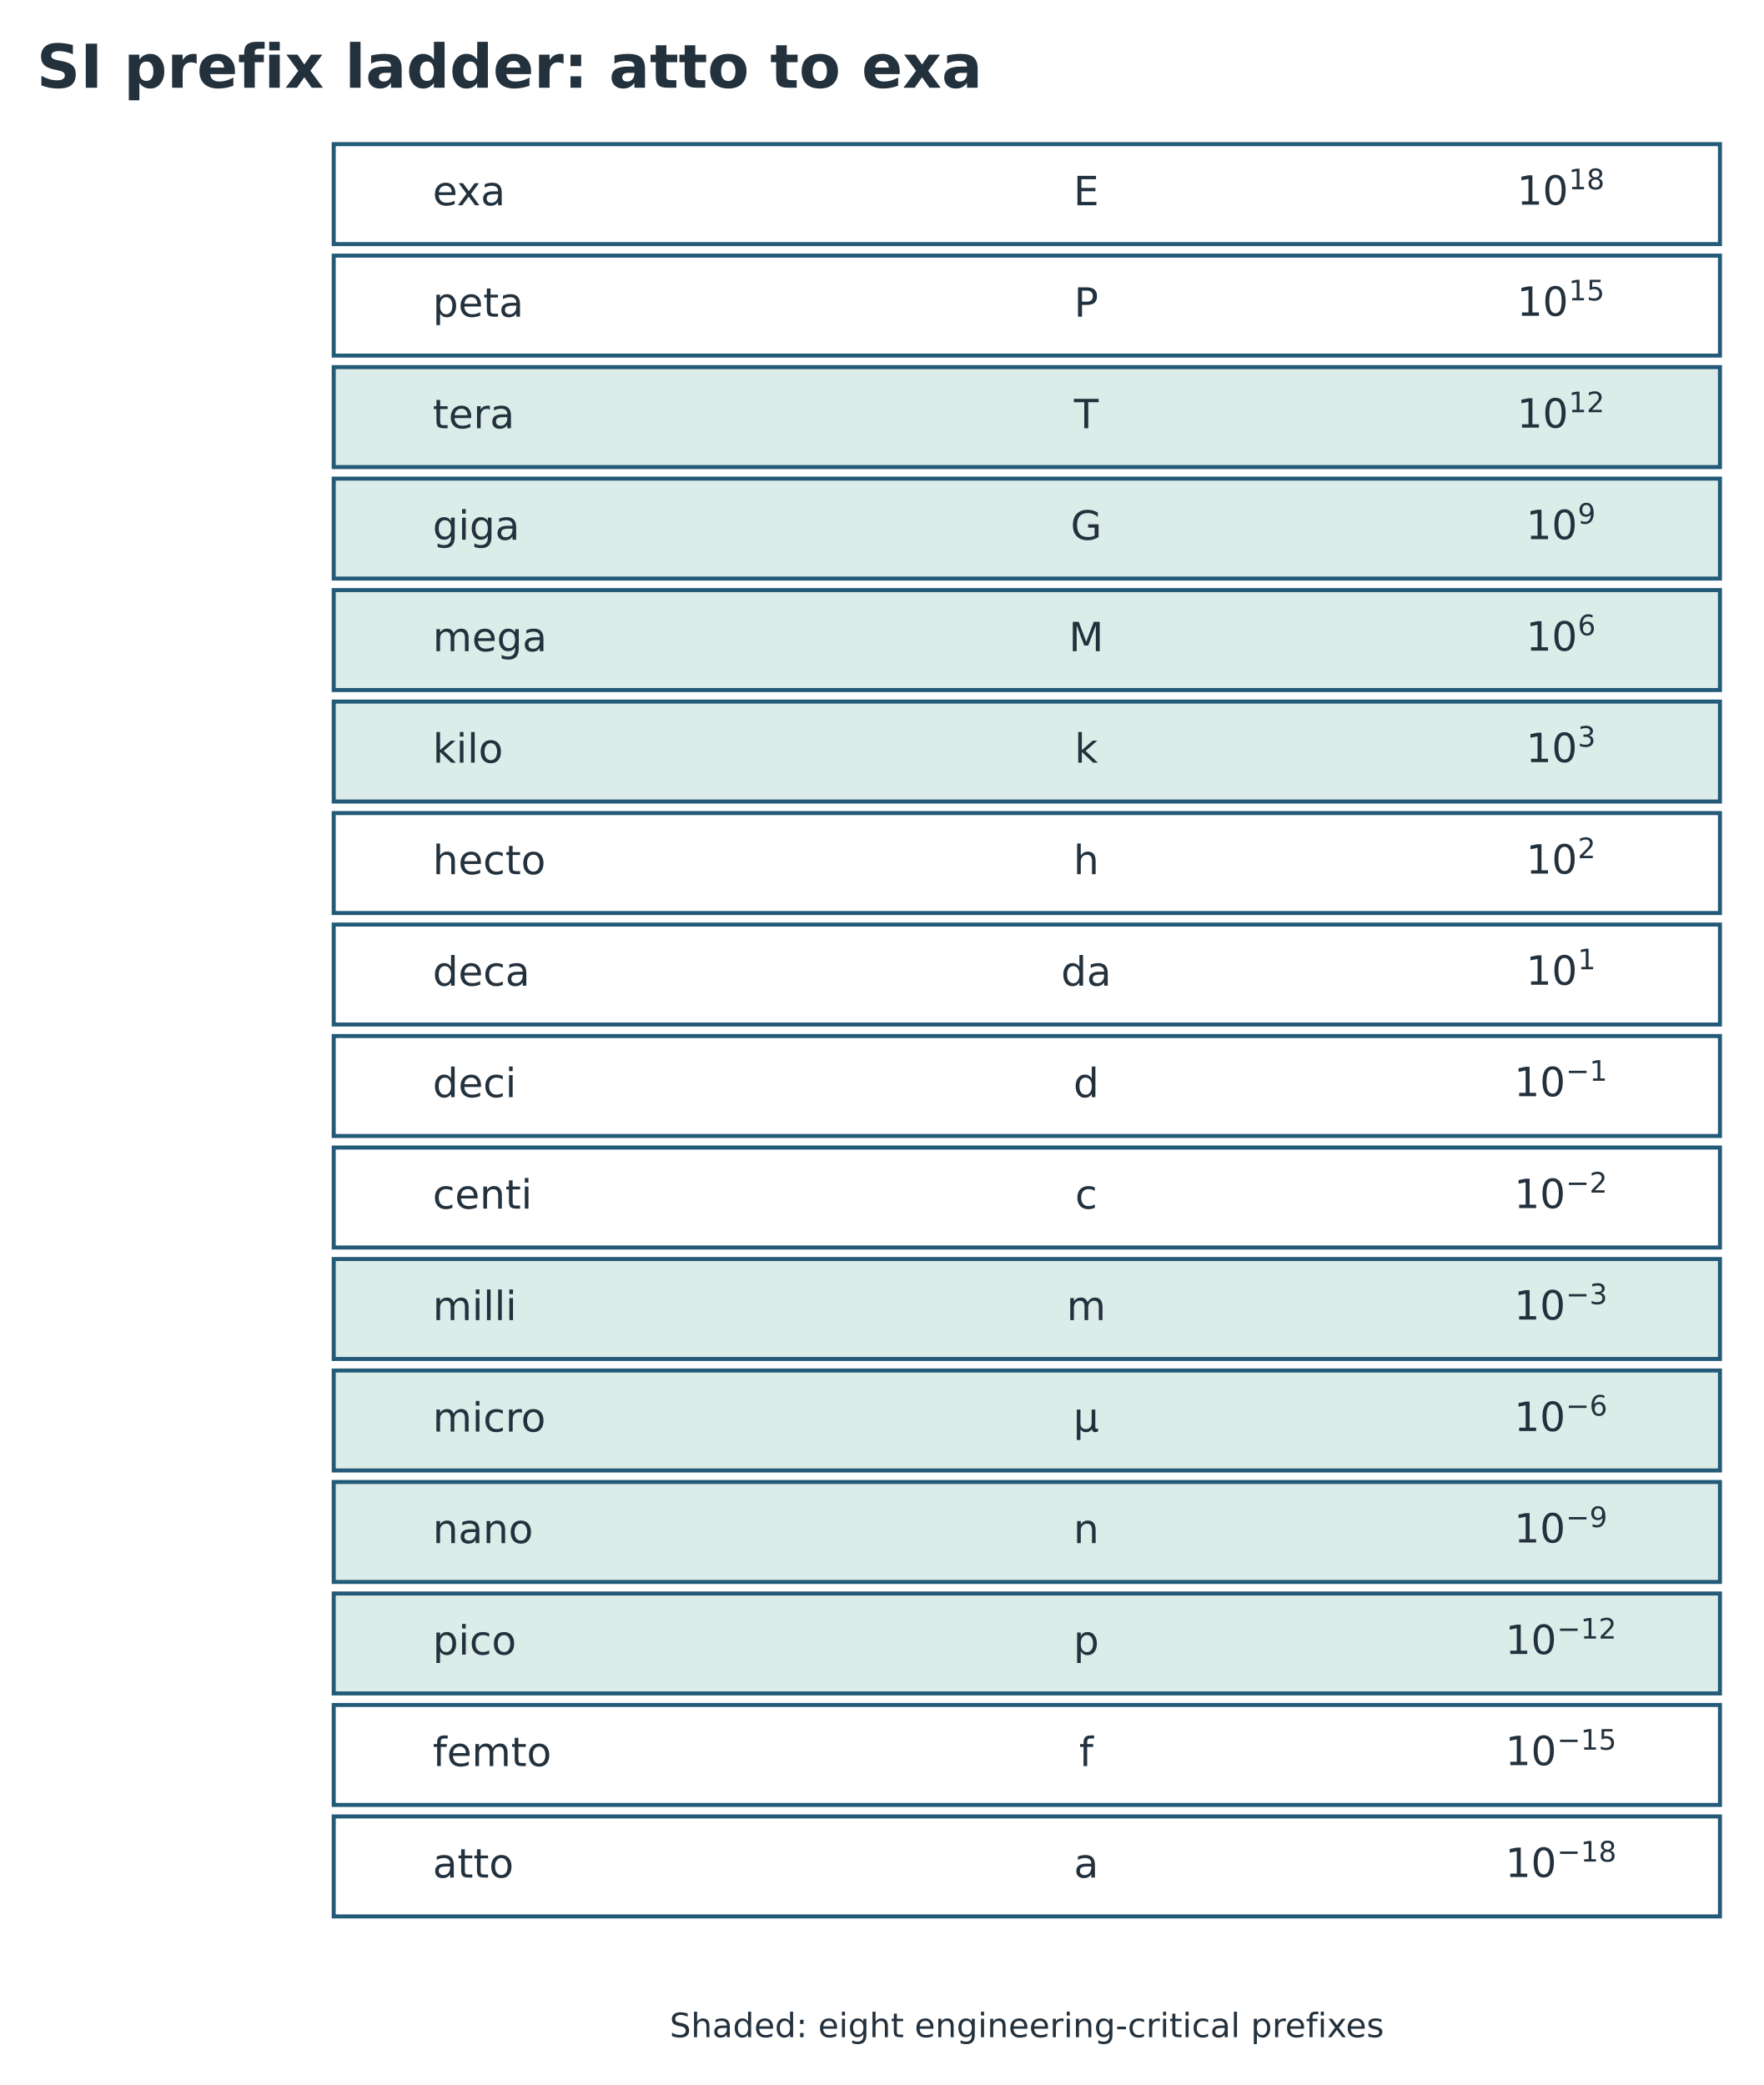
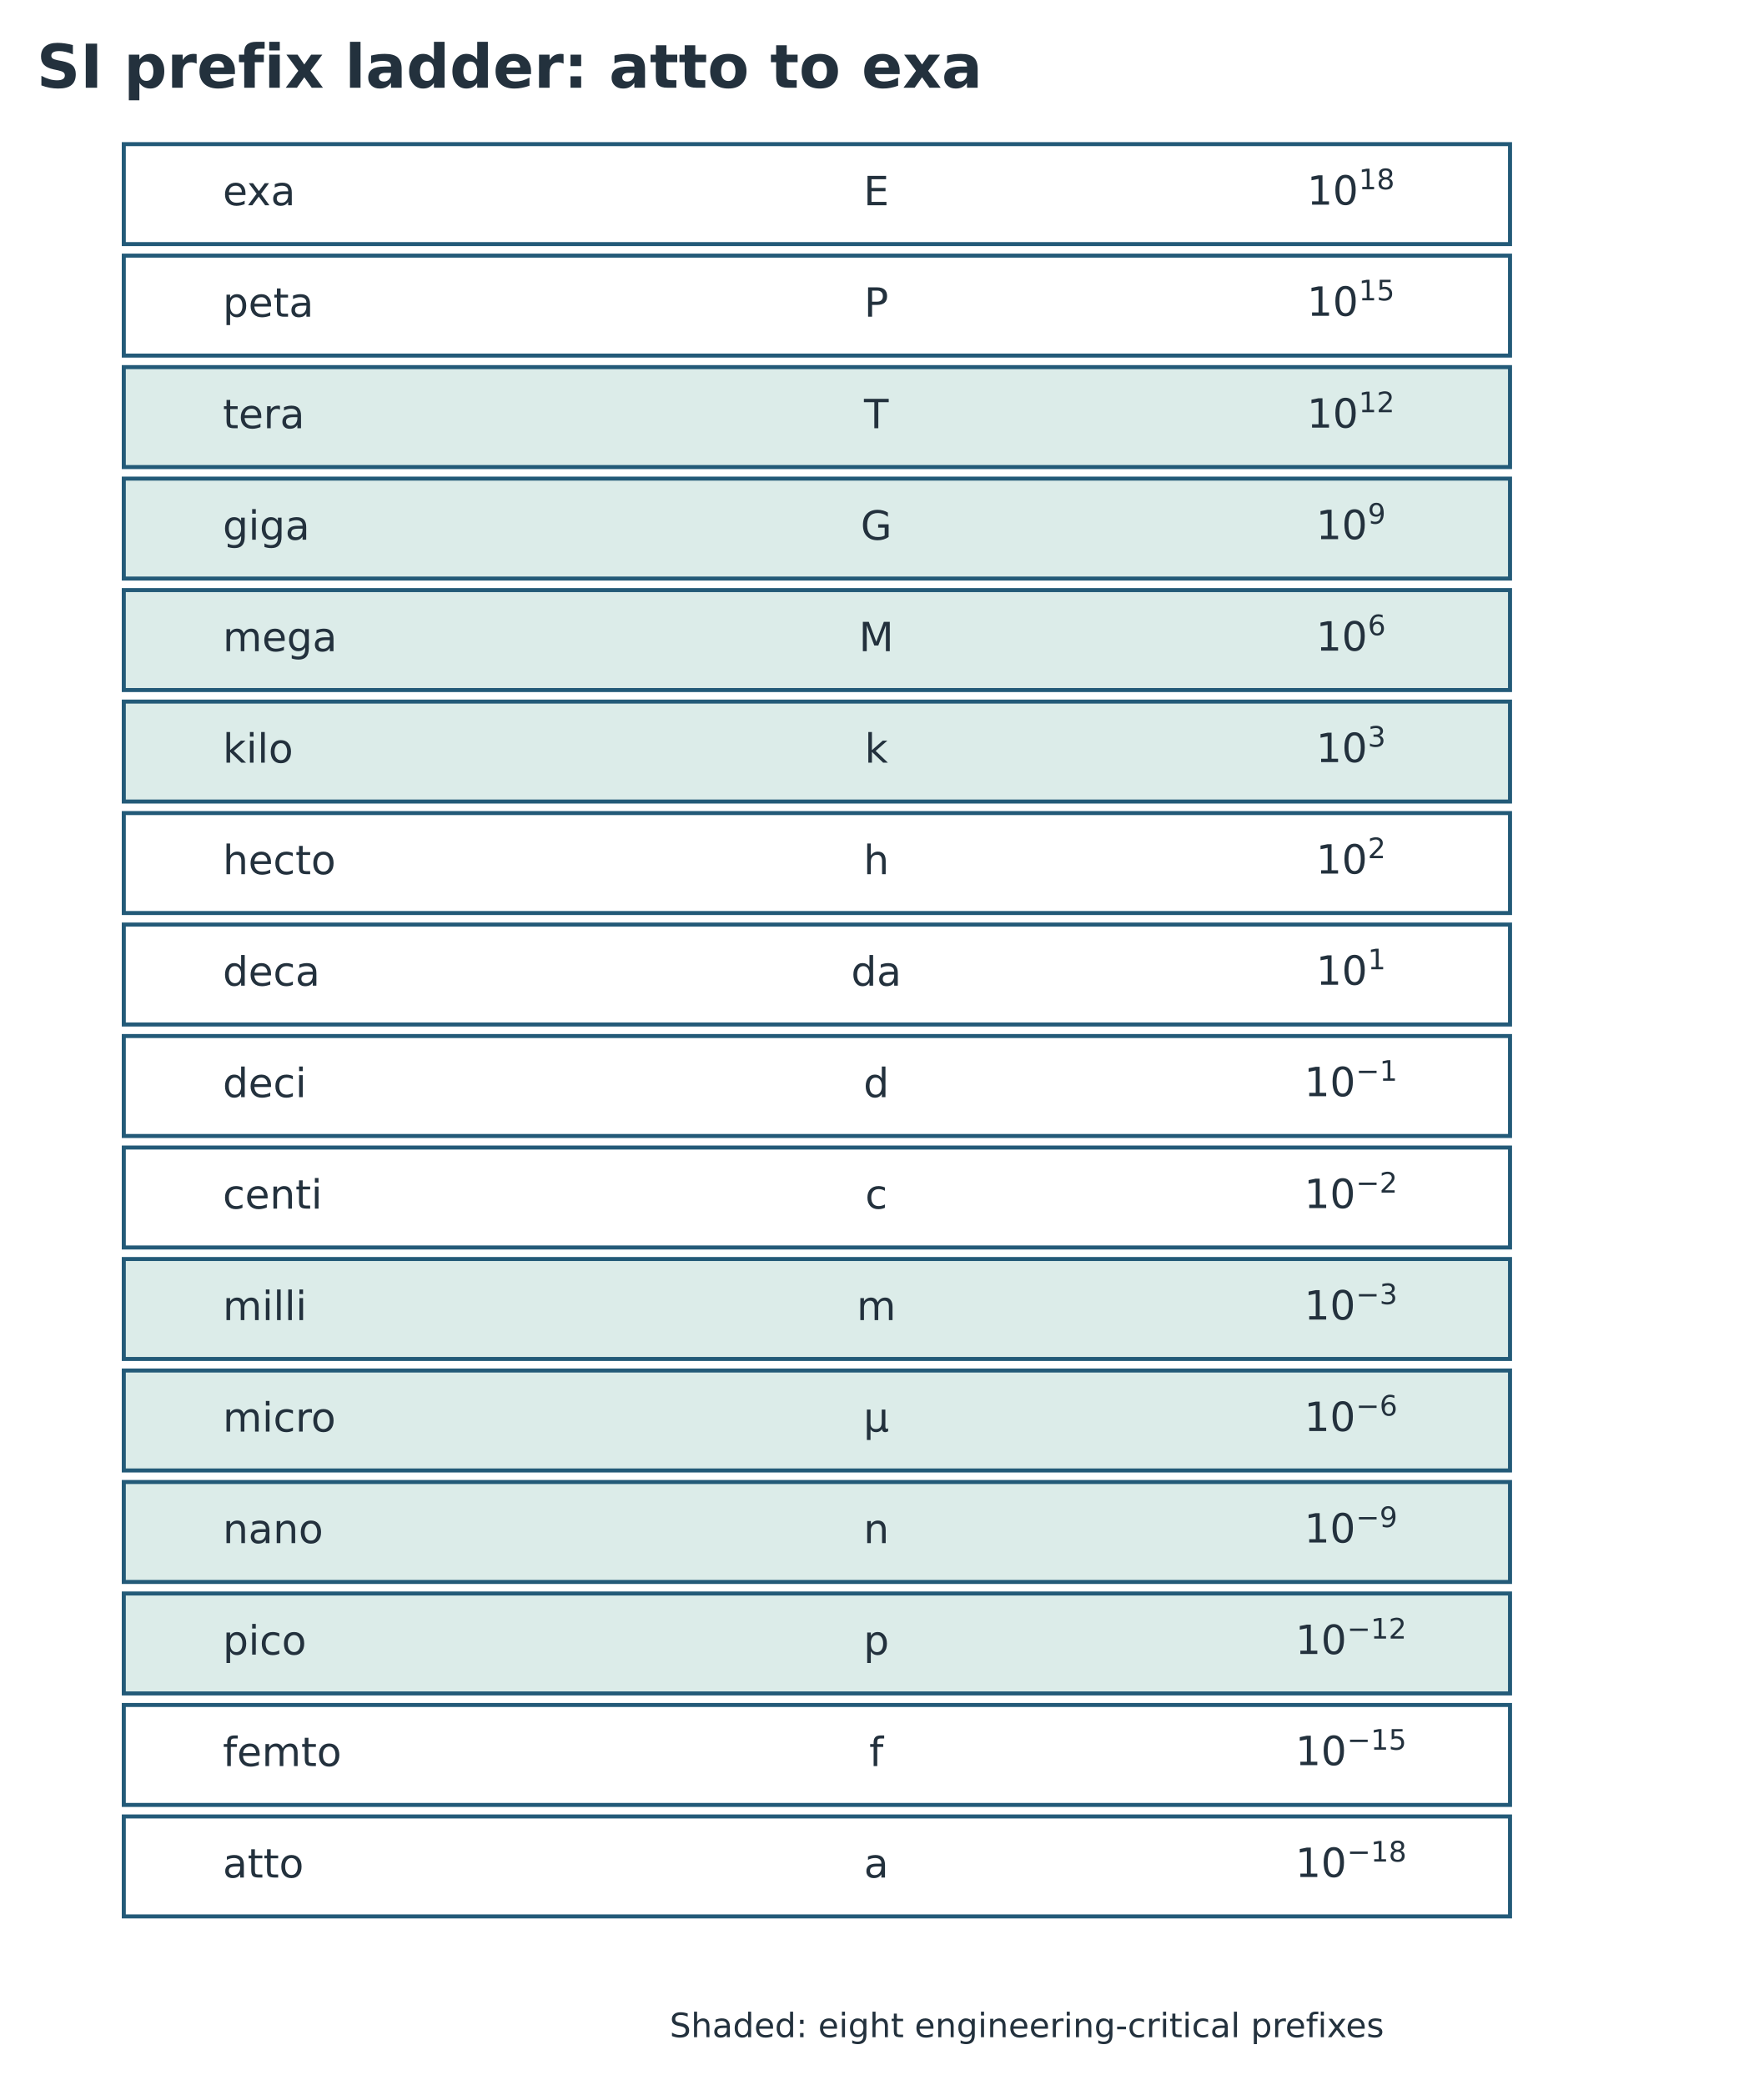
<svg xmlns="http://www.w3.org/2000/svg" width="525.120pt" height="620.880pt" viewBox="18.240 49.200 525.120 620.880" version="1.1">
  <defs>
    <style type="text/css">*{stroke-linejoin: round; stroke-linecap: butt}</style>
  </defs>
  <g id="figure_1">
    <g id="patch_1">
      <path d="M 0 720  L 648 720  L 648 0  L 0 0  z " style="fill: #ffffff" />
    </g>
-     <g id="axes_1">
+     <g id="axes_1" transform="translate(-62.512 0)">
      <g id="patch_2">
        <path d="M 117.612 92.124  L 530.388 92.124  L 530.388 121.889  L 117.612 121.889  z " clip-path="url(#p26af0bd71e)" style="fill: #ffffff; stroke: #235a78; stroke-width: 1.2; stroke-linejoin: miter" />
      </g>
      <g id="patch_3">
        <path d="M 117.612 125.323  L 530.388 125.323  L 530.388 155.088  L 117.612 155.088  z " clip-path="url(#p26af0bd71e)" style="fill: #ffffff; stroke: #235a78; stroke-width: 1.2; stroke-linejoin: miter" />
      </g>
      <g id="patch_4">
        <path d="M 117.612 158.522  L 530.388 158.522  L 530.388 188.287  L 117.612 188.287  z " clip-path="url(#p26af0bd71e)" style="fill: #dcece9; stroke: #235a78; stroke-width: 1.2; stroke-linejoin: miter" />
      </g>
      <g id="patch_5">
        <path d="M 117.612 191.722  L 530.388 191.722  L 530.388 221.486  L 117.612 221.486  z " clip-path="url(#p26af0bd71e)" style="fill: #dcece9; stroke: #235a78; stroke-width: 1.2; stroke-linejoin: miter" />
      </g>
      <g id="patch_6">
        <path d="M 117.612 224.921  L 530.388 224.921  L 530.388 254.686  L 117.612 254.686  z " clip-path="url(#p26af0bd71e)" style="fill: #dcece9; stroke: #235a78; stroke-width: 1.2; stroke-linejoin: miter" />
      </g>
      <g id="patch_7">
        <path d="M 117.612 258.12  L 530.388 258.12  L 530.388 287.885  L 117.612 287.885  z " clip-path="url(#p26af0bd71e)" style="fill: #dcece9; stroke: #235a78; stroke-width: 1.2; stroke-linejoin: miter" />
      </g>
      <g id="patch_8">
        <path d="M 117.612 291.319  L 530.388 291.319  L 530.388 321.084  L 117.612 321.084  z " clip-path="url(#p26af0bd71e)" style="fill: #ffffff; stroke: #235a78; stroke-width: 1.2; stroke-linejoin: miter" />
      </g>
      <g id="patch_9">
        <path d="M 117.612 324.518  L 530.388 324.518  L 530.388 354.283  L 117.612 354.283  z " clip-path="url(#p26af0bd71e)" style="fill: #ffffff; stroke: #235a78; stroke-width: 1.2; stroke-linejoin: miter" />
      </g>
      <g id="patch_10">
        <path d="M 117.612 357.718  L 530.388 357.718  L 530.388 387.482  L 117.612 387.482  z " clip-path="url(#p26af0bd71e)" style="fill: #ffffff; stroke: #235a78; stroke-width: 1.2; stroke-linejoin: miter" />
      </g>
      <g id="patch_11">
        <path d="M 117.612 390.917  L 530.388 390.917  L 530.388 420.682  L 117.612 420.682  z " clip-path="url(#p26af0bd71e)" style="fill: #ffffff; stroke: #235a78; stroke-width: 1.2; stroke-linejoin: miter" />
      </g>
      <g id="patch_12">
        <path d="M 117.612 424.116  L 530.388 424.116  L 530.388 453.881  L 117.612 453.881  z " clip-path="url(#p26af0bd71e)" style="fill: #dcece9; stroke: #235a78; stroke-width: 1.2; stroke-linejoin: miter" />
      </g>
      <g id="patch_13">
        <path d="M 117.612 457.315  L 530.388 457.315  L 530.388 487.08  L 117.612 487.08  z " clip-path="url(#p26af0bd71e)" style="fill: #dcece9; stroke: #235a78; stroke-width: 1.2; stroke-linejoin: miter" />
      </g>
      <g id="patch_14">
        <path d="M 117.612 490.514  L 530.388 490.514  L 530.388 520.279  L 117.612 520.279  z " clip-path="url(#p26af0bd71e)" style="fill: #dcece9; stroke: #235a78; stroke-width: 1.2; stroke-linejoin: miter" />
      </g>
      <g id="patch_15">
        <path d="M 117.612 523.714  L 530.388 523.714  L 530.388 553.478  L 117.612 553.478  z " clip-path="url(#p26af0bd71e)" style="fill: #dcece9; stroke: #235a78; stroke-width: 1.2; stroke-linejoin: miter" />
      </g>
      <g id="patch_16">
        <path d="M 117.612 556.913  L 530.388 556.913  L 530.388 586.678  L 117.612 586.678  z " clip-path="url(#p26af0bd71e)" style="fill: #ffffff; stroke: #235a78; stroke-width: 1.2; stroke-linejoin: miter" />
      </g>
      <g id="patch_17">
        <path d="M 117.612 590.112  L 530.388 590.112  L 530.388 619.877  L 117.612 619.877  z " clip-path="url(#p26af0bd71e)" style="fill: #ffffff; stroke: #235a78; stroke-width: 1.2; stroke-linejoin: miter" />
      </g>
      <g id="text_1">
        <text style="font-size: 12px; font-family: 'DejaVu Sans'; text-anchor: start; fill: #23313d" x="147.096" y="110.318" transform="rotate(-0 147.096 110.3177)">exa</text>
      </g>
      <g id="text_2">
        <text style="font-size: 12px; font-family: 'DejaVu Sans'; text-anchor: middle; fill: #23313d" x="341.69" y="110.318" transform="rotate(-0 341.6904 110.3177)">E</text>
      </g>
      <g id="text_3">
        <g style="fill: #23313d" transform="translate(469.9536 110.3177)">
          <text>
            <tspan x="0" y="-0.172" style="font-size: 12px; font-family: 'DejaVu Sans'; fill: #23313d">1</tspan>
            <tspan x="7.635" y="-0.172" style="font-size: 12px; font-family: 'DejaVu Sans'; fill: #23313d">0</tspan>
            <tspan x="15.384" y="-4.766" style="font-size: 8.4px; font-family: 'DejaVu Sans'; fill: #23313d">1</tspan>
            <tspan x="20.729" y="-4.766" style="font-size: 8.4px; font-family: 'DejaVu Sans'; fill: #23313d">8</tspan>
          </text>
        </g>
      </g>
      <g id="text_4">
        <text style="font-size: 12px; font-family: 'DejaVu Sans'; text-anchor: start; fill: #23313d" x="147.096" y="143.517" transform="rotate(-0 147.096 143.5169)">peta</text>
      </g>
      <g id="text_5">
        <text style="font-size: 12px; font-family: 'DejaVu Sans'; text-anchor: middle; fill: #23313d" x="341.69" y="143.517" transform="rotate(-0 341.6904 143.5169)">P</text>
      </g>
      <g id="text_6">
        <g style="fill: #23313d" transform="translate(469.9536 143.5169)">
          <text>
            <tspan x="0" y="-0.281" style="font-size: 12px; font-family: 'DejaVu Sans'; fill: #23313d">1</tspan>
            <tspan x="7.635" y="-0.281" style="font-size: 12px; font-family: 'DejaVu Sans'; fill: #23313d">0</tspan>
            <tspan x="15.384" y="-4.875" style="font-size: 8.4px; font-family: 'DejaVu Sans'; fill: #23313d">1</tspan>
            <tspan x="20.729" y="-4.875" style="font-size: 8.4px; font-family: 'DejaVu Sans'; fill: #23313d">5</tspan>
          </text>
        </g>
      </g>
      <g id="text_7">
        <text style="font-size: 12px; font-family: 'DejaVu Sans'; text-anchor: start; fill: #23313d" x="147.096" y="176.716" transform="rotate(-0 147.096 176.716)">tera</text>
      </g>
      <g id="text_8">
        <text style="font-size: 12px; font-family: 'DejaVu Sans'; text-anchor: middle; fill: #23313d" x="341.69" y="176.716" transform="rotate(-0 341.6904 176.716)">T</text>
      </g>
      <g id="text_9">
        <g style="fill: #23313d" transform="translate(469.9536 176.716)">
          <text>
            <tspan x="0" y="-0.172" style="font-size: 12px; font-family: 'DejaVu Sans'; fill: #23313d">1</tspan>
            <tspan x="7.635" y="-0.172" style="font-size: 12px; font-family: 'DejaVu Sans'; fill: #23313d">0</tspan>
            <tspan x="15.384" y="-4.766" style="font-size: 8.4px; font-family: 'DejaVu Sans'; fill: #23313d">1</tspan>
            <tspan x="20.729" y="-4.766" style="font-size: 8.4px; font-family: 'DejaVu Sans'; fill: #23313d">2</tspan>
          </text>
        </g>
      </g>
      <g id="text_10">
        <text style="font-size: 12px; font-family: 'DejaVu Sans'; text-anchor: start; fill: #23313d" x="147.096" y="209.915" transform="rotate(-0 147.096 209.9152)">giga</text>
      </g>
      <g id="text_11">
        <text style="font-size: 12px; font-family: 'DejaVu Sans'; text-anchor: middle; fill: #23313d" x="341.69" y="209.915" transform="rotate(-0 341.6904 209.9152)">G</text>
      </g>
      <g id="text_12">
        <g style="fill: #23313d" transform="translate(472.6536 209.9152)">
          <text>
            <tspan x="0" y="-0.172" style="font-size: 12px; font-family: 'DejaVu Sans'; fill: #23313d">1</tspan>
            <tspan x="7.635" y="-0.172" style="font-size: 12px; font-family: 'DejaVu Sans'; fill: #23313d">0</tspan>
            <tspan x="15.384" y="-4.766" style="font-size: 8.4px; font-family: 'DejaVu Sans'; fill: #23313d">9</tspan>
          </text>
        </g>
      </g>
      <g id="text_13">
        <text style="font-size: 12px; font-family: 'DejaVu Sans'; text-anchor: start; fill: #23313d" x="147.096" y="243.114" transform="rotate(-0 147.096 243.1145)">mega</text>
      </g>
      <g id="text_14">
        <text style="font-size: 12px; font-family: 'DejaVu Sans'; text-anchor: middle; fill: #23313d" x="341.69" y="243.114" transform="rotate(-0 341.6904 243.1145)">M</text>
      </g>
      <g id="text_15">
        <g style="fill: #23313d" transform="translate(472.6536 243.1145)">
          <text>
            <tspan x="0" y="-0.172" style="font-size: 12px; font-family: 'DejaVu Sans'; fill: #23313d">1</tspan>
            <tspan x="7.635" y="-0.172" style="font-size: 12px; font-family: 'DejaVu Sans'; fill: #23313d">0</tspan>
            <tspan x="15.384" y="-4.766" style="font-size: 8.4px; font-family: 'DejaVu Sans'; fill: #23313d">6</tspan>
          </text>
        </g>
      </g>
      <g id="text_16">
        <text style="font-size: 12px; font-family: 'DejaVu Sans'; text-anchor: start; fill: #23313d" x="147.096" y="276.314" transform="rotate(-0 147.096 276.3136)">kilo</text>
      </g>
      <g id="text_17">
        <text style="font-size: 12px; font-family: 'DejaVu Sans'; text-anchor: middle; fill: #23313d" x="341.69" y="276.314" transform="rotate(-0 341.6904 276.3136)">k</text>
      </g>
      <g id="text_18">
        <g style="fill: #23313d" transform="translate(472.6536 276.3136)">
          <text>
            <tspan x="0" y="-0.172" style="font-size: 12px; font-family: 'DejaVu Sans'; fill: #23313d">1</tspan>
            <tspan x="7.635" y="-0.172" style="font-size: 12px; font-family: 'DejaVu Sans'; fill: #23313d">0</tspan>
            <tspan x="15.384" y="-4.766" style="font-size: 8.4px; font-family: 'DejaVu Sans'; fill: #23313d">3</tspan>
          </text>
        </g>
      </g>
      <g id="text_19">
        <text style="font-size: 12px; font-family: 'DejaVu Sans'; text-anchor: start; fill: #23313d" x="147.096" y="309.513" transform="rotate(-0 147.096 309.5129)">hecto</text>
      </g>
      <g id="text_20">
        <text style="font-size: 12px; font-family: 'DejaVu Sans'; text-anchor: middle; fill: #23313d" x="341.69" y="309.513" transform="rotate(-0 341.6904 309.5129)">h</text>
      </g>
      <g id="text_21">
        <g style="fill: #23313d" transform="translate(472.6536 309.5129)">
          <text>
            <tspan x="0" y="-0.172" style="font-size: 12px; font-family: 'DejaVu Sans'; fill: #23313d">1</tspan>
            <tspan x="7.635" y="-0.172" style="font-size: 12px; font-family: 'DejaVu Sans'; fill: #23313d">0</tspan>
            <tspan x="15.384" y="-4.766" style="font-size: 8.4px; font-family: 'DejaVu Sans'; fill: #23313d">2</tspan>
          </text>
        </g>
      </g>
      <g id="text_22">
        <text style="font-size: 12px; font-family: 'DejaVu Sans'; text-anchor: start; fill: #23313d" x="147.096" y="342.712" transform="rotate(-0 147.096 342.712)">deca</text>
      </g>
      <g id="text_23">
        <text style="font-size: 12px; font-family: 'DejaVu Sans'; text-anchor: middle; fill: #23313d" x="341.69" y="342.712" transform="rotate(-0 341.6904 342.712)">da</text>
      </g>
      <g id="text_24">
        <g style="fill: #23313d" transform="translate(472.6536 342.712)">
          <text>
            <tspan x="0" y="-0.281" style="font-size: 12px; font-family: 'DejaVu Sans'; fill: #23313d">1</tspan>
            <tspan x="7.635" y="-0.281" style="font-size: 12px; font-family: 'DejaVu Sans'; fill: #23313d">0</tspan>
            <tspan x="15.384" y="-4.875" style="font-size: 8.4px; font-family: 'DejaVu Sans'; fill: #23313d">1</tspan>
          </text>
        </g>
      </g>
      <g id="text_25">
        <text style="font-size: 12px; font-family: 'DejaVu Sans'; text-anchor: start; fill: #23313d" x="147.096" y="375.911" transform="rotate(-0 147.096 375.9112)">deci</text>
      </g>
      <g id="text_26">
        <text style="font-size: 12px; font-family: 'DejaVu Sans'; text-anchor: middle; fill: #23313d" x="341.69" y="375.911" transform="rotate(-0 341.6904 375.9112)">d</text>
      </g>
      <g id="text_27">
        <g style="fill: #23313d" transform="translate(469.1136 375.9112)">
          <text>
            <tspan x="0" y="-0.281" style="font-size: 12px; font-family: 'DejaVu Sans'; fill: #23313d">1</tspan>
            <tspan x="7.635" y="-0.281" style="font-size: 12px; font-family: 'DejaVu Sans'; fill: #23313d">0</tspan>
            <tspan x="15.384" y="-4.875" style="font-size: 8.4px; font-family: 'DejaVu Sans'; fill: #23313d">−</tspan>
            <tspan x="22.423" y="-4.875" style="font-size: 8.4px; font-family: 'DejaVu Sans'; fill: #23313d">1</tspan>
          </text>
        </g>
      </g>
      <g id="text_28">
        <text style="font-size: 12px; font-family: 'DejaVu Sans'; text-anchor: start; fill: #23313d" x="147.096" y="409.11" transform="rotate(-0 147.096 409.1105)">centi</text>
      </g>
      <g id="text_29">
        <text style="font-size: 12px; font-family: 'DejaVu Sans'; text-anchor: middle; fill: #23313d" x="341.69" y="409.11" transform="rotate(-0 341.6904 409.1105)">c</text>
      </g>
      <g id="text_30">
        <g style="fill: #23313d" transform="translate(469.1136 409.1105)">
          <text>
            <tspan x="0" y="-0.172" style="font-size: 12px; font-family: 'DejaVu Sans'; fill: #23313d">1</tspan>
            <tspan x="7.635" y="-0.172" style="font-size: 12px; font-family: 'DejaVu Sans'; fill: #23313d">0</tspan>
            <tspan x="15.384" y="-4.766" style="font-size: 8.4px; font-family: 'DejaVu Sans'; fill: #23313d">−</tspan>
            <tspan x="22.423" y="-4.766" style="font-size: 8.4px; font-family: 'DejaVu Sans'; fill: #23313d">2</tspan>
          </text>
        </g>
      </g>
      <g id="text_31">
        <text style="font-size: 12px; font-family: 'DejaVu Sans'; text-anchor: start; fill: #23313d" x="147.096" y="442.31" transform="rotate(-0 147.096 442.3096)">milli</text>
      </g>
      <g id="text_32">
        <text style="font-size: 12px; font-family: 'DejaVu Sans'; text-anchor: middle; fill: #23313d" x="341.69" y="442.31" transform="rotate(-0 341.6904 442.3096)">m</text>
      </g>
      <g id="text_33">
        <g style="fill: #23313d" transform="translate(469.1136 442.3096)">
          <text>
            <tspan x="0" y="-0.172" style="font-size: 12px; font-family: 'DejaVu Sans'; fill: #23313d">1</tspan>
            <tspan x="7.635" y="-0.172" style="font-size: 12px; font-family: 'DejaVu Sans'; fill: #23313d">0</tspan>
            <tspan x="15.384" y="-4.766" style="font-size: 8.4px; font-family: 'DejaVu Sans'; fill: #23313d">−</tspan>
            <tspan x="22.423" y="-4.766" style="font-size: 8.4px; font-family: 'DejaVu Sans'; fill: #23313d">3</tspan>
          </text>
        </g>
      </g>
      <g id="text_34">
        <text style="font-size: 12px; font-family: 'DejaVu Sans'; text-anchor: start; fill: #23313d" x="147.096" y="475.509" transform="rotate(-0 147.096 475.5088)">micro</text>
      </g>
      <g id="text_35">
        <text style="font-size: 12px; font-family: 'DejaVu Sans'; text-anchor: middle; fill: #23313d" x="341.69" y="475.509" transform="rotate(-0 341.6904 475.5088)">μ</text>
      </g>
      <g id="text_36">
        <g style="fill: #23313d" transform="translate(469.1136 475.5088)">
          <text>
            <tspan x="0" y="-0.172" style="font-size: 12px; font-family: 'DejaVu Sans'; fill: #23313d">1</tspan>
            <tspan x="7.635" y="-0.172" style="font-size: 12px; font-family: 'DejaVu Sans'; fill: #23313d">0</tspan>
            <tspan x="15.384" y="-4.766" style="font-size: 8.4px; font-family: 'DejaVu Sans'; fill: #23313d">−</tspan>
            <tspan x="22.423" y="-4.766" style="font-size: 8.4px; font-family: 'DejaVu Sans'; fill: #23313d">6</tspan>
          </text>
        </g>
      </g>
      <g id="text_37">
        <text style="font-size: 12px; font-family: 'DejaVu Sans'; text-anchor: start; fill: #23313d" x="147.096" y="508.708" transform="rotate(-0 147.096 508.7081)">nano</text>
      </g>
      <g id="text_38">
        <text style="font-size: 12px; font-family: 'DejaVu Sans'; text-anchor: middle; fill: #23313d" x="341.69" y="508.708" transform="rotate(-0 341.6904 508.7081)">n</text>
      </g>
      <g id="text_39">
        <g style="fill: #23313d" transform="translate(469.1136 508.7081)">
          <text>
            <tspan x="0" y="-0.172" style="font-size: 12px; font-family: 'DejaVu Sans'; fill: #23313d">1</tspan>
            <tspan x="7.635" y="-0.172" style="font-size: 12px; font-family: 'DejaVu Sans'; fill: #23313d">0</tspan>
            <tspan x="15.384" y="-4.766" style="font-size: 8.4px; font-family: 'DejaVu Sans'; fill: #23313d">−</tspan>
            <tspan x="22.423" y="-4.766" style="font-size: 8.4px; font-family: 'DejaVu Sans'; fill: #23313d">9</tspan>
          </text>
        </g>
      </g>
      <g id="text_40">
        <text style="font-size: 12px; font-family: 'DejaVu Sans'; text-anchor: start; fill: #23313d" x="147.096" y="541.907" transform="rotate(-0 147.096 541.9072)">pico</text>
      </g>
      <g id="text_41">
        <text style="font-size: 12px; font-family: 'DejaVu Sans'; text-anchor: middle; fill: #23313d" x="341.69" y="541.907" transform="rotate(-0 341.6904 541.9072)">p</text>
      </g>
      <g id="text_42">
        <g style="fill: #23313d" transform="translate(466.4736 541.9072)">
          <text>
            <tspan x="0" y="-0.172" style="font-size: 12px; font-family: 'DejaVu Sans'; fill: #23313d">1</tspan>
            <tspan x="7.635" y="-0.172" style="font-size: 12px; font-family: 'DejaVu Sans'; fill: #23313d">0</tspan>
            <tspan x="15.384" y="-4.766" style="font-size: 8.4px; font-family: 'DejaVu Sans'; fill: #23313d">−</tspan>
            <tspan x="22.423" y="-4.766" style="font-size: 8.4px; font-family: 'DejaVu Sans'; fill: #23313d">1</tspan>
            <tspan x="27.767" y="-4.766" style="font-size: 8.4px; font-family: 'DejaVu Sans'; fill: #23313d">2</tspan>
          </text>
        </g>
      </g>
      <g id="text_43">
        <text style="font-size: 12px; font-family: 'DejaVu Sans'; text-anchor: start; fill: #23313d" x="147.096" y="575.106" transform="rotate(-0 147.096 575.1064)">femto</text>
      </g>
      <g id="text_44">
        <text style="font-size: 12px; font-family: 'DejaVu Sans'; text-anchor: middle; fill: #23313d" x="341.69" y="575.106" transform="rotate(-0 341.6904 575.1064)">f</text>
      </g>
      <g id="text_45">
        <g style="fill: #23313d" transform="translate(466.4736 575.1064)">
          <text>
            <tspan x="0" y="-0.281" style="font-size: 12px; font-family: 'DejaVu Sans'; fill: #23313d">1</tspan>
            <tspan x="7.635" y="-0.281" style="font-size: 12px; font-family: 'DejaVu Sans'; fill: #23313d">0</tspan>
            <tspan x="15.384" y="-4.875" style="font-size: 8.4px; font-family: 'DejaVu Sans'; fill: #23313d">−</tspan>
            <tspan x="22.423" y="-4.875" style="font-size: 8.4px; font-family: 'DejaVu Sans'; fill: #23313d">1</tspan>
            <tspan x="27.767" y="-4.875" style="font-size: 8.4px; font-family: 'DejaVu Sans'; fill: #23313d">5</tspan>
          </text>
        </g>
      </g>
      <g id="text_46">
        <text style="font-size: 12px; font-family: 'DejaVu Sans'; text-anchor: start; fill: #23313d" x="147.096" y="608.306" transform="rotate(-0 147.096 608.3057)">atto</text>
      </g>
      <g id="text_47">
        <text style="font-size: 12px; font-family: 'DejaVu Sans'; text-anchor: middle; fill: #23313d" x="341.69" y="608.306" transform="rotate(-0 341.6904 608.3057)">a</text>
      </g>
      <g id="text_48">
        <g style="fill: #23313d" transform="translate(466.4736 608.3057)">
          <text>
            <tspan x="0" y="-0.172" style="font-size: 12px; font-family: 'DejaVu Sans'; fill: #23313d">1</tspan>
            <tspan x="7.635" y="-0.172" style="font-size: 12px; font-family: 'DejaVu Sans'; fill: #23313d">0</tspan>
            <tspan x="15.384" y="-4.766" style="font-size: 8.4px; font-family: 'DejaVu Sans'; fill: #23313d">−</tspan>
            <tspan x="22.423" y="-4.766" style="font-size: 8.4px; font-family: 'DejaVu Sans'; fill: #23313d">1</tspan>
            <tspan x="27.767" y="-4.766" style="font-size: 8.4px; font-family: 'DejaVu Sans'; fill: #23313d">8</tspan>
          </text>
        </g>
      </g>
-       <g id="text_49">
+       <g id="text_49" transform="translate(62.512 0)">
        <text style="font-size: 10px; font-family: 'DejaVu Sans'; text-anchor: middle; fill: #23313d" x="324" y="655.835" transform="rotate(-0 324 655.8354)">Shaded: eight engineering-critical prefixes</text>
      </g>
    </g>
    <g id="text_50" transform="translate(0 39.319)">
      <text style="font-weight: 700; font-size: 18px; font-family: 'DejaVu Sans'; text-anchor: start; fill: #23313d" x="29.16" y="36" transform="rotate(-0 29.16 36)">SI prefix ladder: atto to exa</text>
    </g>
  </g>
  <defs>
    <clipPath id="p26af0bd71e">
      <rect x="29.16" y="86.4" width="589.68" height="572.4" />
    </clipPath>
  </defs>
</svg>
